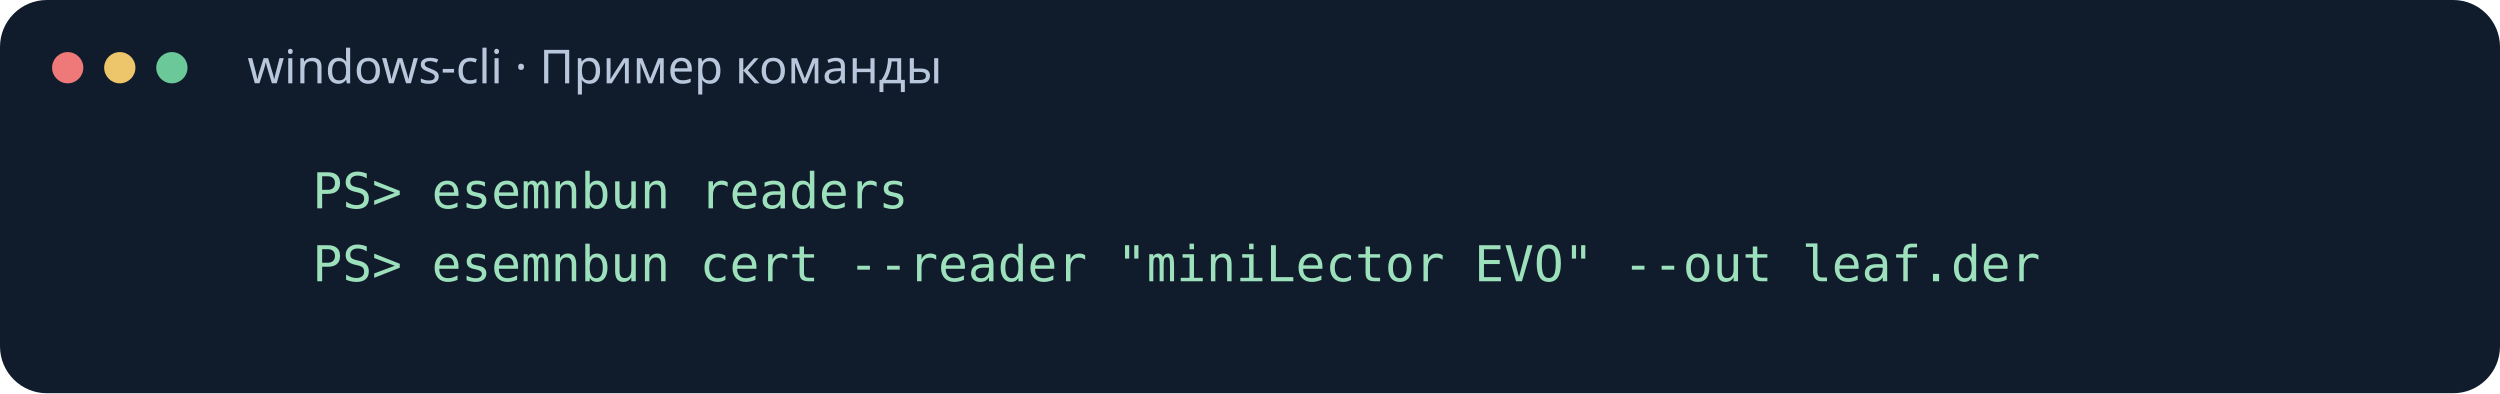
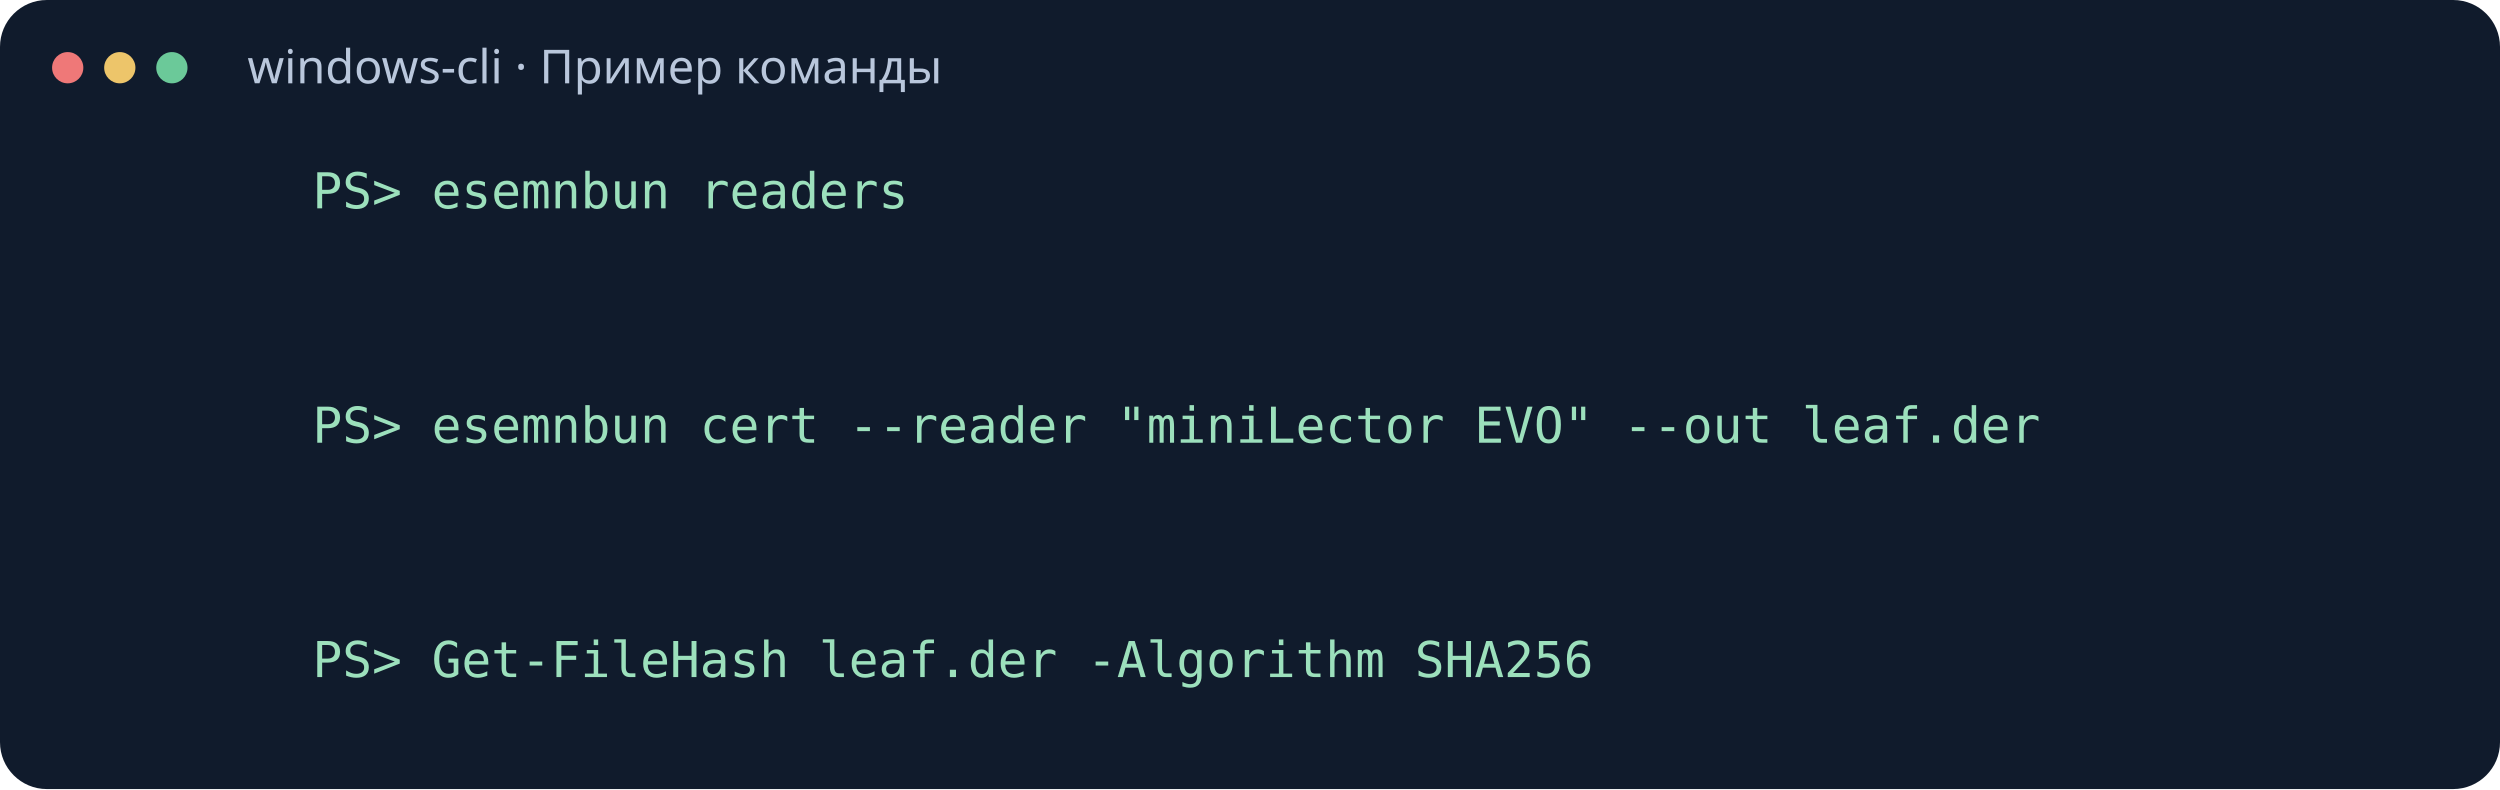
- <svg xmlns="http://www.w3.org/2000/svg" width="960" height="151" viewBox="0 0 960 151">
-   <rect width="960" height="151" rx="18" fill="#101b2c" />
+ <svg xmlns="http://www.w3.org/2000/svg" width="960" height="303" viewBox="0 0 960 303">
+   <rect width="960" height="303" rx="18" fill="#101b2c" />
  <circle cx="26" cy="26" r="6" fill="#ef7878" />
  <circle cx="46" cy="26" r="6" fill="#edc56a" />
  <circle cx="66" cy="26" r="6" fill="#6bc999" />
  <text x="95" y="32" font-family="sans-serif" font-size="18" fill="#b9c7dc">windows-cli · Пример команды</text>
  <text x="120" y="80" xml:space="preserve" font-family="DejaVu Sans Mono,Menlo,Consolas,monospace" font-size="19" fill="#9ce0bc">PS&gt; esemnbun readers</text>
-   <text x="120" y="108" xml:space="preserve" font-family="DejaVu Sans Mono,Menlo,Consolas,monospace" font-size="19" fill="#9ce0bc">PS&gt; esemnbun cert --reader "miniLector EVO" --out leaf.der</text>
+   <text x="120" y="170" xml:space="preserve" font-family="DejaVu Sans Mono,Menlo,Consolas,monospace" font-size="19" fill="#9ce0bc">PS&gt; esemnbun cert --reader "miniLector EVO" --out leaf.der</text>
+   <text x="120" y="260" xml:space="preserve" font-family="DejaVu Sans Mono,Menlo,Consolas,monospace" font-size="19" fill="#9ce0bc">PS&gt; Get-FileHash leaf.der -Algorithm SHA256</text>
</svg>
